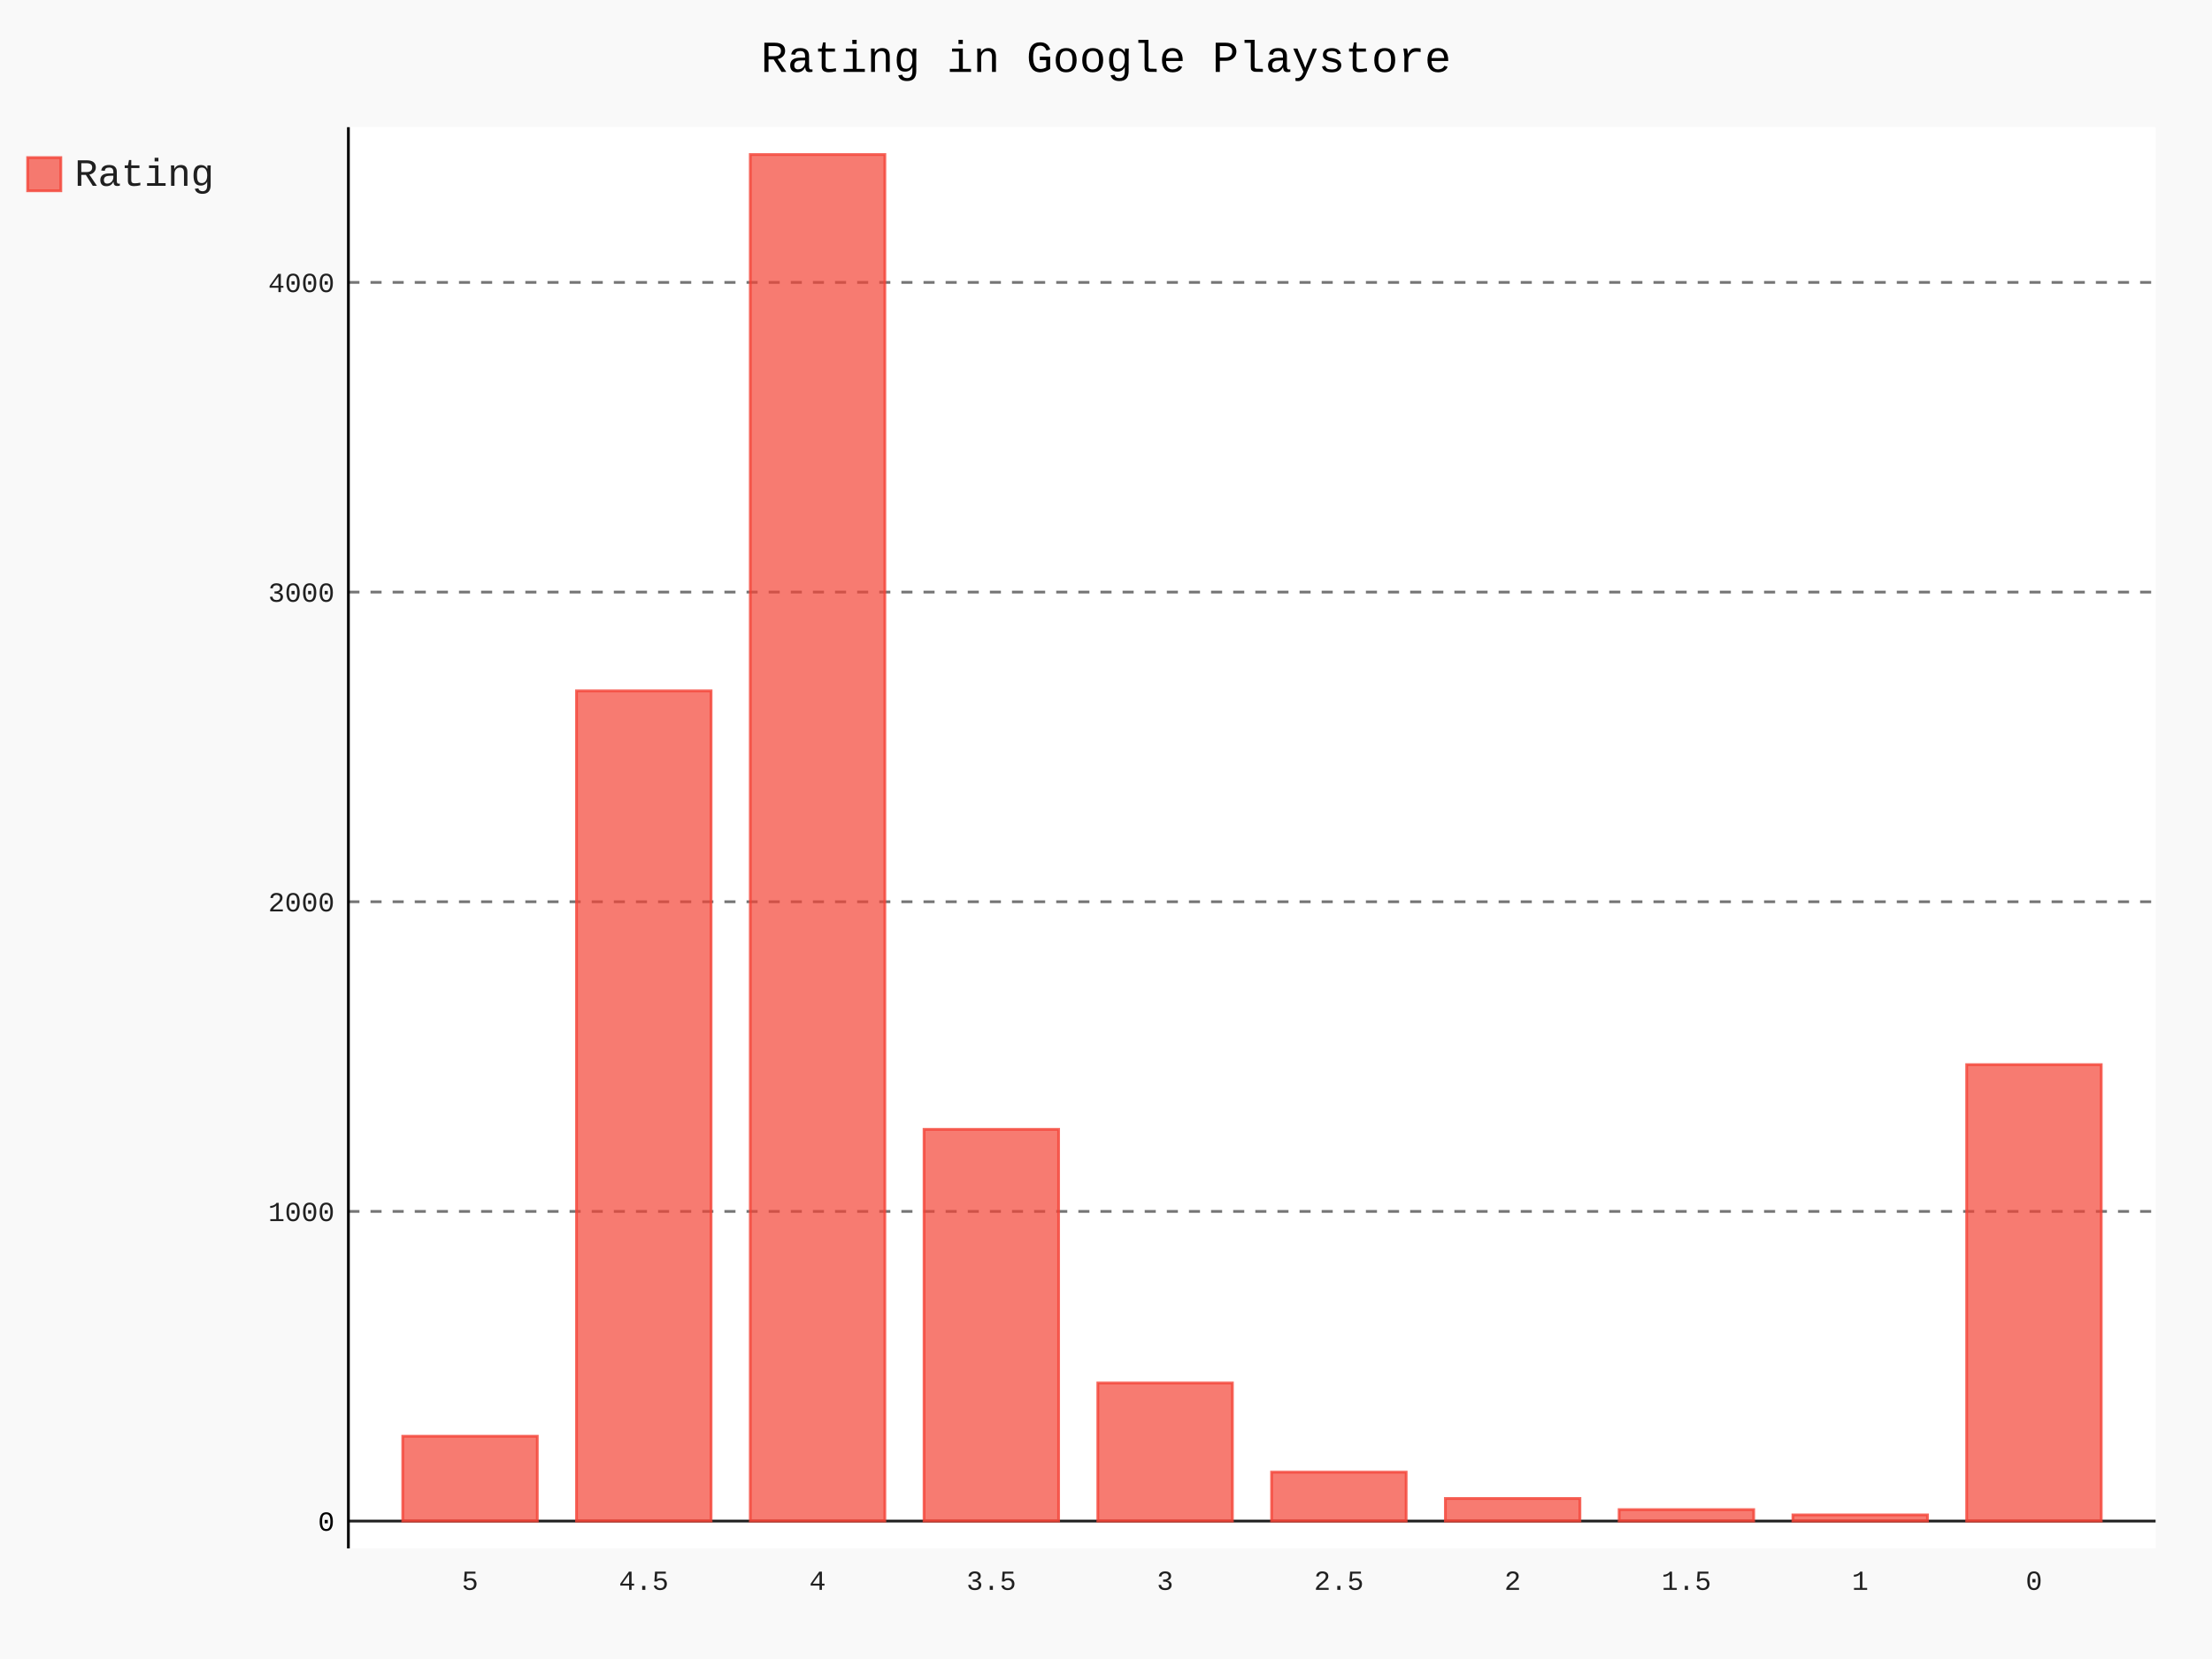
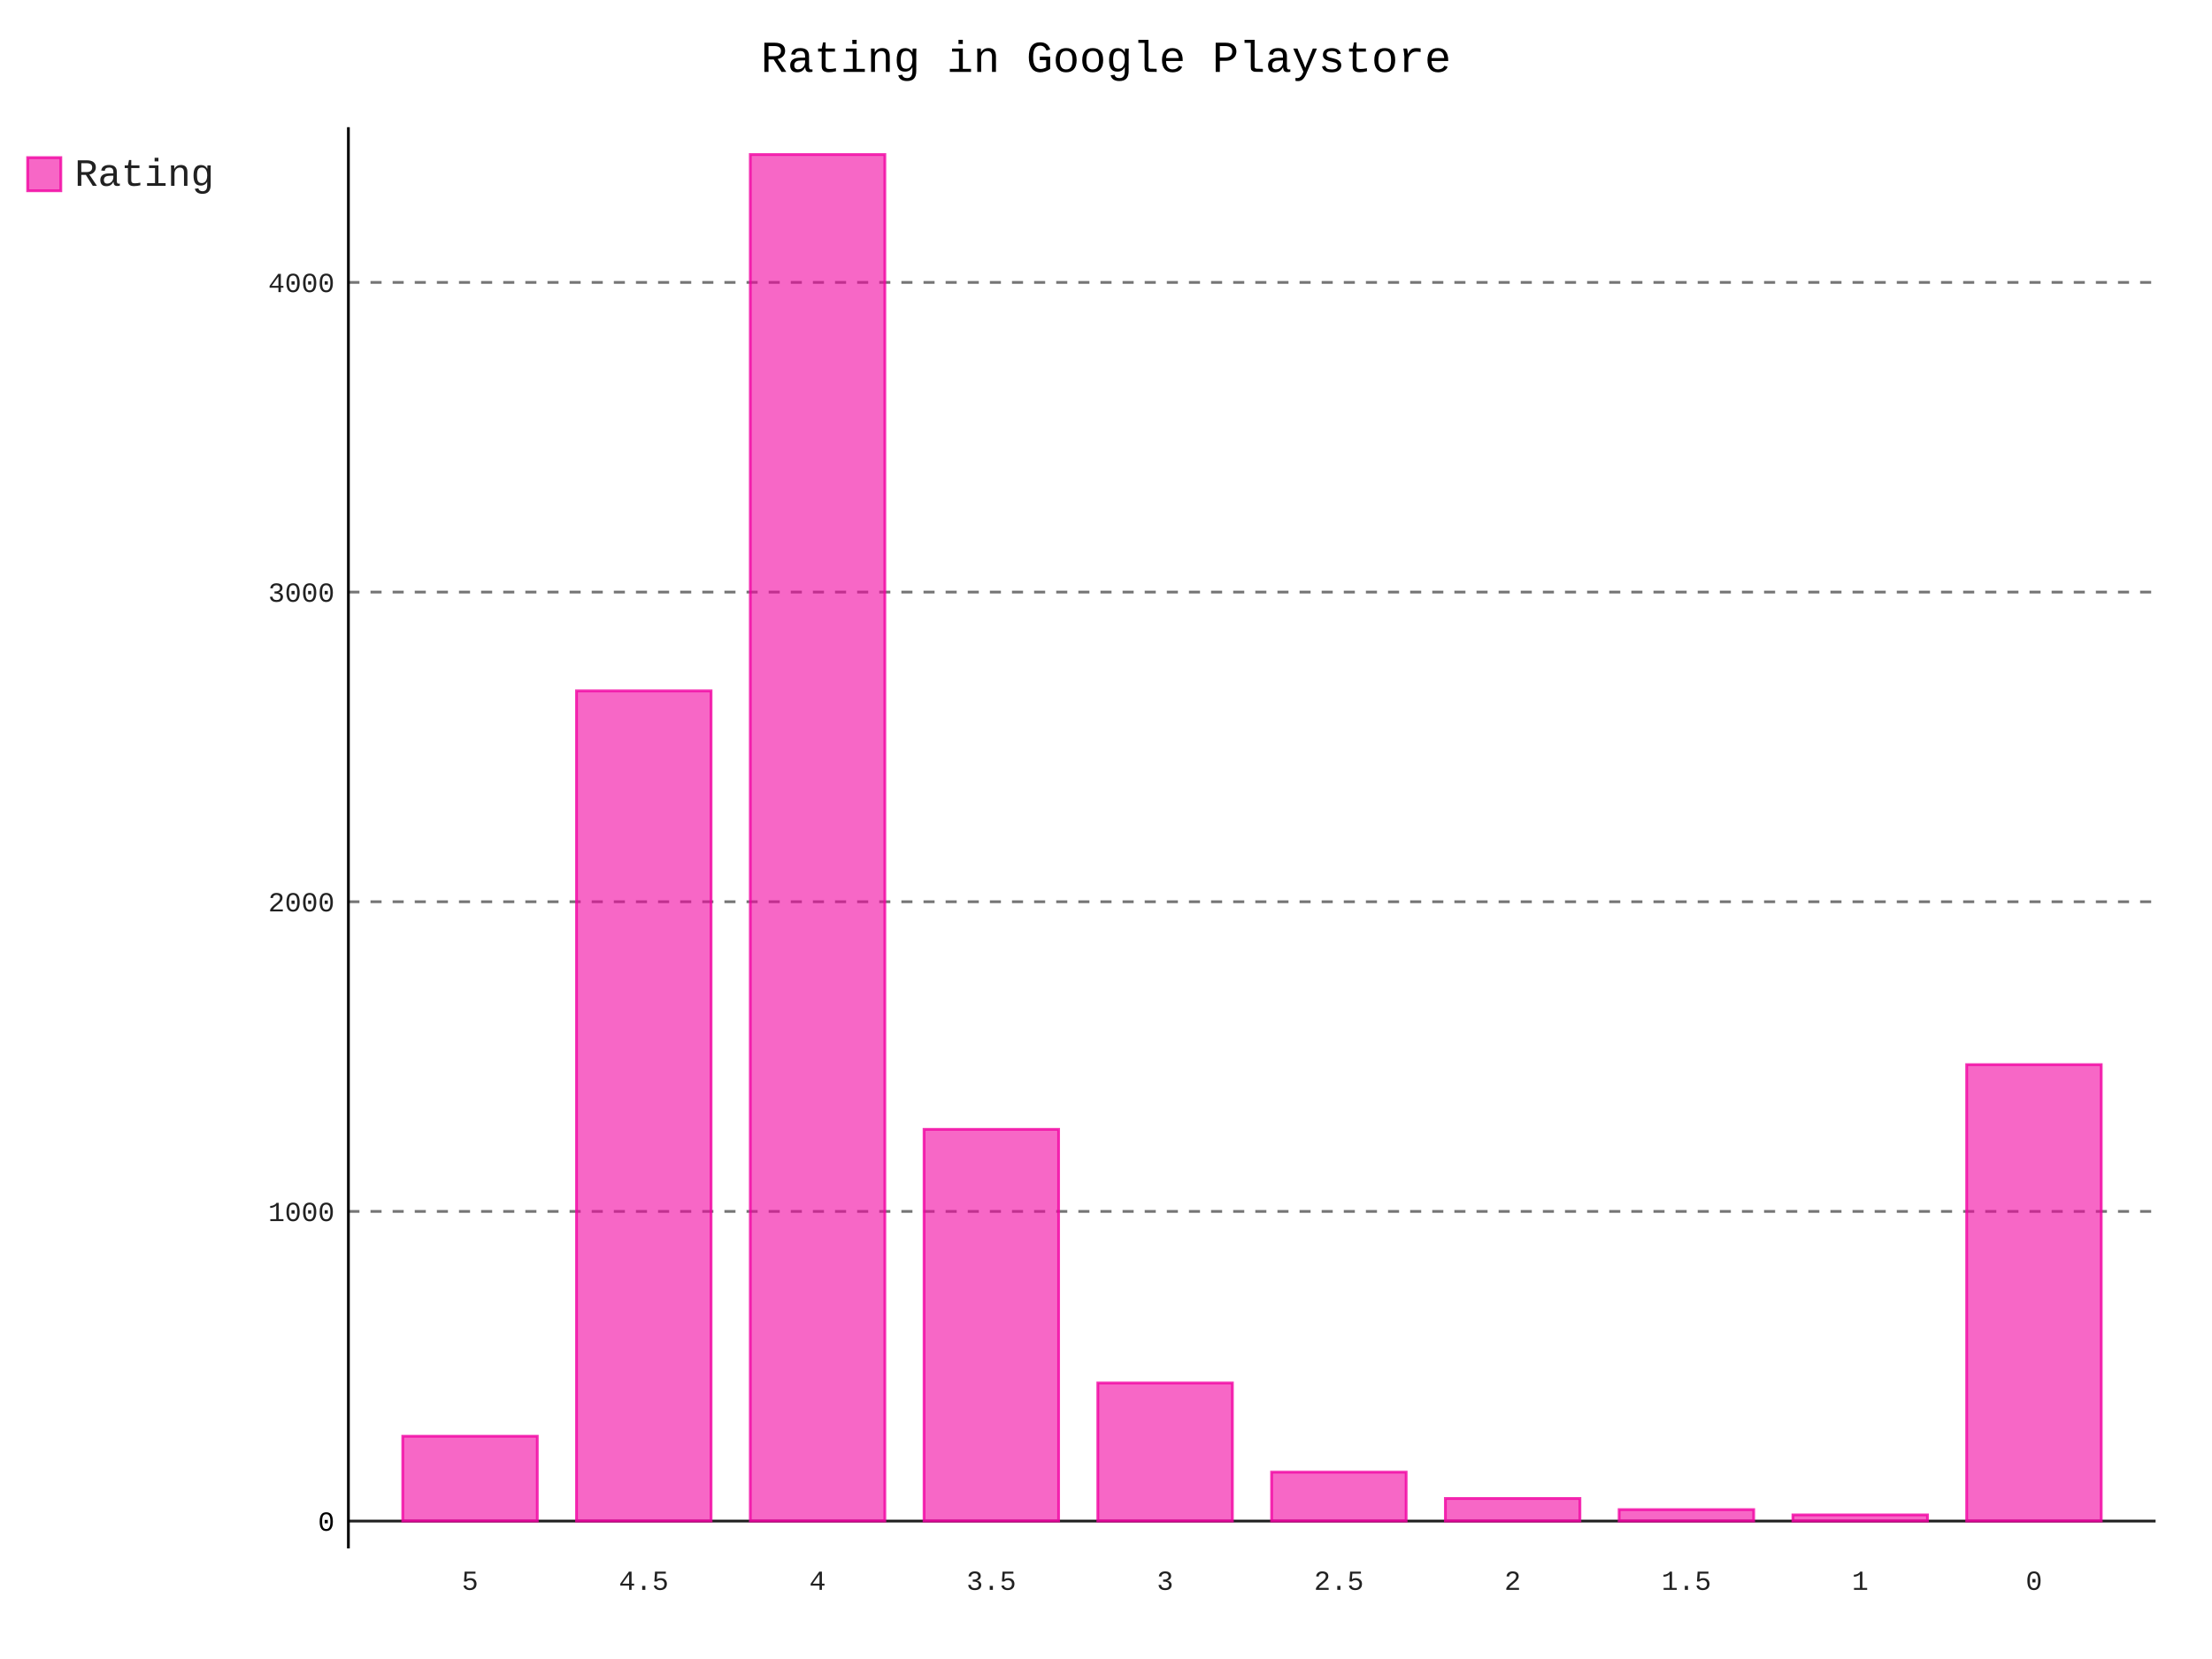
- <svg xmlns="http://www.w3.org/2000/svg" class="pygal-chart" id="chart-d3718d00-9947-41d6-8f8e-49c945a69f81" viewBox="0 0 800 600">
+ <svg xmlns="http://www.w3.org/2000/svg" class="pygal-chart" id="chart-3fe761ba-ecab-4b94-987a-699cfca99a10" viewBox="0 0 800 600">
  <defs>
-     <style type="text/css">#chart-d3718d00-9947-41d6-8f8e-49c945a69f81{-webkit-user-select:none;-webkit-font-smoothing:antialiased;font-family:Consolas,"Liberation Mono",Menlo,Courier,monospace}#chart-d3718d00-9947-41d6-8f8e-49c945a69f81 .title{font-family:Consolas,"Liberation Mono",Menlo,Courier,monospace;font-size:16px}#chart-d3718d00-9947-41d6-8f8e-49c945a69f81 .legends .legend text{font-family:Consolas,"Liberation Mono",Menlo,Courier,monospace;font-size:14px}#chart-d3718d00-9947-41d6-8f8e-49c945a69f81 .axis text{font-family:Consolas,"Liberation Mono",Menlo,Courier,monospace;font-size:10px}#chart-d3718d00-9947-41d6-8f8e-49c945a69f81 .axis text.major{font-family:Consolas,"Liberation Mono",Menlo,Courier,monospace;font-size:10px}#chart-d3718d00-9947-41d6-8f8e-49c945a69f81 .text-overlay text.value{font-family:Consolas,"Liberation Mono",Menlo,Courier,monospace;font-size:16px}#chart-d3718d00-9947-41d6-8f8e-49c945a69f81 .text-overlay text.label{font-family:Consolas,"Liberation Mono",Menlo,Courier,monospace;font-size:10px}#chart-d3718d00-9947-41d6-8f8e-49c945a69f81 .tooltip{font-family:Consolas,"Liberation Mono",Menlo,Courier,monospace;font-size:14px}#chart-d3718d00-9947-41d6-8f8e-49c945a69f81 text.no_data{font-family:Consolas,"Liberation Mono",Menlo,Courier,monospace;font-size:64px}
- #chart-d3718d00-9947-41d6-8f8e-49c945a69f81{background-color:rgba(249,249,249,1)}#chart-d3718d00-9947-41d6-8f8e-49c945a69f81 path,#chart-d3718d00-9947-41d6-8f8e-49c945a69f81 line,#chart-d3718d00-9947-41d6-8f8e-49c945a69f81 rect,#chart-d3718d00-9947-41d6-8f8e-49c945a69f81 circle{-webkit-transition:150ms;-moz-transition:150ms;transition:150ms}#chart-d3718d00-9947-41d6-8f8e-49c945a69f81 .graph &gt; .background{fill:rgba(249,249,249,1)}#chart-d3718d00-9947-41d6-8f8e-49c945a69f81 .plot &gt; .background{fill:rgba(255,255,255,1)}#chart-d3718d00-9947-41d6-8f8e-49c945a69f81 .graph{fill:rgba(0,0,0,.87)}#chart-d3718d00-9947-41d6-8f8e-49c945a69f81 text.no_data{fill:rgba(0,0,0,1)}#chart-d3718d00-9947-41d6-8f8e-49c945a69f81 .title{fill:rgba(0,0,0,1)}#chart-d3718d00-9947-41d6-8f8e-49c945a69f81 .legends .legend text{fill:rgba(0,0,0,.87)}#chart-d3718d00-9947-41d6-8f8e-49c945a69f81 .legends .legend:hover text{fill:rgba(0,0,0,1)}#chart-d3718d00-9947-41d6-8f8e-49c945a69f81 .axis .line{stroke:rgba(0,0,0,1)}#chart-d3718d00-9947-41d6-8f8e-49c945a69f81 .axis .guide.line{stroke:rgba(0,0,0,.54)}#chart-d3718d00-9947-41d6-8f8e-49c945a69f81 .axis .major.line{stroke:rgba(0,0,0,.87)}#chart-d3718d00-9947-41d6-8f8e-49c945a69f81 .axis text.major{fill:rgba(0,0,0,1)}#chart-d3718d00-9947-41d6-8f8e-49c945a69f81 .axis.y .guides:hover .guide.line,#chart-d3718d00-9947-41d6-8f8e-49c945a69f81 .line-graph .axis.x .guides:hover .guide.line,#chart-d3718d00-9947-41d6-8f8e-49c945a69f81 .stackedline-graph .axis.x .guides:hover .guide.line,#chart-d3718d00-9947-41d6-8f8e-49c945a69f81 .xy-graph .axis.x .guides:hover .guide.line{stroke:rgba(0,0,0,1)}#chart-d3718d00-9947-41d6-8f8e-49c945a69f81 .axis .guides:hover text{fill:rgba(0,0,0,1)}#chart-d3718d00-9947-41d6-8f8e-49c945a69f81 .reactive{fill-opacity:.7;stroke-opacity:.8}#chart-d3718d00-9947-41d6-8f8e-49c945a69f81 .ci{stroke:rgba(0,0,0,.87)}#chart-d3718d00-9947-41d6-8f8e-49c945a69f81 .reactive.active,#chart-d3718d00-9947-41d6-8f8e-49c945a69f81 .active .reactive{fill-opacity:.8;stroke-opacity:.9;stroke-width:4}#chart-d3718d00-9947-41d6-8f8e-49c945a69f81 .ci .reactive.active{stroke-width:1.5}#chart-d3718d00-9947-41d6-8f8e-49c945a69f81 .series text{fill:rgba(0,0,0,1)}#chart-d3718d00-9947-41d6-8f8e-49c945a69f81 .tooltip rect{fill:rgba(255,255,255,1);stroke:rgba(0,0,0,1);-webkit-transition:opacity 150ms;-moz-transition:opacity 150ms;transition:opacity 150ms}#chart-d3718d00-9947-41d6-8f8e-49c945a69f81 .tooltip .label{fill:rgba(0,0,0,.87)}#chart-d3718d00-9947-41d6-8f8e-49c945a69f81 .tooltip .label{fill:rgba(0,0,0,.87)}#chart-d3718d00-9947-41d6-8f8e-49c945a69f81 .tooltip .legend{font-size:.8em;fill:rgba(0,0,0,.54)}#chart-d3718d00-9947-41d6-8f8e-49c945a69f81 .tooltip .x_label{font-size:.6em;fill:rgba(0,0,0,1)}#chart-d3718d00-9947-41d6-8f8e-49c945a69f81 .tooltip .xlink{font-size:.5em;text-decoration:underline}#chart-d3718d00-9947-41d6-8f8e-49c945a69f81 .tooltip .value{font-size:1.5em}#chart-d3718d00-9947-41d6-8f8e-49c945a69f81 .bound{font-size:.5em}#chart-d3718d00-9947-41d6-8f8e-49c945a69f81 .max-value{font-size:.75em;fill:rgba(0,0,0,.54)}#chart-d3718d00-9947-41d6-8f8e-49c945a69f81 .map-element{fill:rgba(255,255,255,1);stroke:rgba(0,0,0,.54) !important}#chart-d3718d00-9947-41d6-8f8e-49c945a69f81 .map-element .reactive{fill-opacity:inherit;stroke-opacity:inherit}#chart-d3718d00-9947-41d6-8f8e-49c945a69f81 .color-0,#chart-d3718d00-9947-41d6-8f8e-49c945a69f81 .color-0 a:visited{stroke:#F44336;fill:#F44336}#chart-d3718d00-9947-41d6-8f8e-49c945a69f81 .text-overlay .color-0 text{fill:black}
- #chart-d3718d00-9947-41d6-8f8e-49c945a69f81 text.no_data{text-anchor:middle}#chart-d3718d00-9947-41d6-8f8e-49c945a69f81 .guide.line{fill:none}#chart-d3718d00-9947-41d6-8f8e-49c945a69f81 .centered{text-anchor:middle}#chart-d3718d00-9947-41d6-8f8e-49c945a69f81 .title{text-anchor:middle}#chart-d3718d00-9947-41d6-8f8e-49c945a69f81 .legends .legend text{fill-opacity:1}#chart-d3718d00-9947-41d6-8f8e-49c945a69f81 .axis.x text{text-anchor:middle}#chart-d3718d00-9947-41d6-8f8e-49c945a69f81 .axis.x:not(.web) text[transform]{text-anchor:start}#chart-d3718d00-9947-41d6-8f8e-49c945a69f81 .axis.x:not(.web) text[transform].backwards{text-anchor:end}#chart-d3718d00-9947-41d6-8f8e-49c945a69f81 .axis.y text{text-anchor:end}#chart-d3718d00-9947-41d6-8f8e-49c945a69f81 .axis.y text[transform].backwards{text-anchor:start}#chart-d3718d00-9947-41d6-8f8e-49c945a69f81 .axis.y2 text{text-anchor:start}#chart-d3718d00-9947-41d6-8f8e-49c945a69f81 .axis.y2 text[transform].backwards{text-anchor:end}#chart-d3718d00-9947-41d6-8f8e-49c945a69f81 .axis .guide.line{stroke-dasharray:4,4}#chart-d3718d00-9947-41d6-8f8e-49c945a69f81 .axis .major.guide.line{stroke-dasharray:6,6}#chart-d3718d00-9947-41d6-8f8e-49c945a69f81 .horizontal .axis.y .guide.line,#chart-d3718d00-9947-41d6-8f8e-49c945a69f81 .horizontal .axis.y2 .guide.line,#chart-d3718d00-9947-41d6-8f8e-49c945a69f81 .vertical .axis.x .guide.line{opacity:0}#chart-d3718d00-9947-41d6-8f8e-49c945a69f81 .horizontal .axis.always_show .guide.line,#chart-d3718d00-9947-41d6-8f8e-49c945a69f81 .vertical .axis.always_show .guide.line{opacity:1 !important}#chart-d3718d00-9947-41d6-8f8e-49c945a69f81 .axis.y .guides:hover .guide.line,#chart-d3718d00-9947-41d6-8f8e-49c945a69f81 .axis.y2 .guides:hover .guide.line,#chart-d3718d00-9947-41d6-8f8e-49c945a69f81 .axis.x .guides:hover .guide.line{opacity:1}#chart-d3718d00-9947-41d6-8f8e-49c945a69f81 .axis .guides:hover text{opacity:1}#chart-d3718d00-9947-41d6-8f8e-49c945a69f81 .nofill{fill:none}#chart-d3718d00-9947-41d6-8f8e-49c945a69f81 .subtle-fill{fill-opacity:.2}#chart-d3718d00-9947-41d6-8f8e-49c945a69f81 .dot{stroke-width:1px;fill-opacity:1}#chart-d3718d00-9947-41d6-8f8e-49c945a69f81 .dot.active{stroke-width:5px}#chart-d3718d00-9947-41d6-8f8e-49c945a69f81 .dot.negative{fill:transparent}#chart-d3718d00-9947-41d6-8f8e-49c945a69f81 text,#chart-d3718d00-9947-41d6-8f8e-49c945a69f81 tspan{stroke:none !important}#chart-d3718d00-9947-41d6-8f8e-49c945a69f81 .series text.active{opacity:1}#chart-d3718d00-9947-41d6-8f8e-49c945a69f81 .tooltip rect{fill-opacity:.95;stroke-width:.5}#chart-d3718d00-9947-41d6-8f8e-49c945a69f81 .tooltip text{fill-opacity:1}#chart-d3718d00-9947-41d6-8f8e-49c945a69f81 .showable{visibility:hidden}#chart-d3718d00-9947-41d6-8f8e-49c945a69f81 .showable.shown{visibility:visible}#chart-d3718d00-9947-41d6-8f8e-49c945a69f81 .gauge-background{fill:rgba(229,229,229,1);stroke:none}#chart-d3718d00-9947-41d6-8f8e-49c945a69f81 .bg-lines{stroke:rgba(249,249,249,1);stroke-width:2px}</style>
+     <style type="text/css">#chart-3fe761ba-ecab-4b94-987a-699cfca99a10{-webkit-user-select:none;-webkit-font-smoothing:antialiased;font-family:Consolas,"Liberation Mono",Menlo,Courier,monospace}#chart-3fe761ba-ecab-4b94-987a-699cfca99a10 .title{font-family:Consolas,"Liberation Mono",Menlo,Courier,monospace;font-size:16px}#chart-3fe761ba-ecab-4b94-987a-699cfca99a10 .legends .legend text{font-family:Consolas,"Liberation Mono",Menlo,Courier,monospace;font-size:14px}#chart-3fe761ba-ecab-4b94-987a-699cfca99a10 .axis text{font-family:Consolas,"Liberation Mono",Menlo,Courier,monospace;font-size:10px}#chart-3fe761ba-ecab-4b94-987a-699cfca99a10 .axis text.major{font-family:Consolas,"Liberation Mono",Menlo,Courier,monospace;font-size:10px}#chart-3fe761ba-ecab-4b94-987a-699cfca99a10 .text-overlay text.value{font-family:Consolas,"Liberation Mono",Menlo,Courier,monospace;font-size:16px}#chart-3fe761ba-ecab-4b94-987a-699cfca99a10 .text-overlay text.label{font-family:Consolas,"Liberation Mono",Menlo,Courier,monospace;font-size:10px}#chart-3fe761ba-ecab-4b94-987a-699cfca99a10 .tooltip{font-family:Consolas,"Liberation Mono",Menlo,Courier,monospace;font-size:14px}#chart-3fe761ba-ecab-4b94-987a-699cfca99a10 text.no_data{font-family:Consolas,"Liberation Mono",Menlo,Courier,monospace;font-size:64px}
+ #chart-3fe761ba-ecab-4b94-987a-699cfca99a10{background-color:transparent}#chart-3fe761ba-ecab-4b94-987a-699cfca99a10 path,#chart-3fe761ba-ecab-4b94-987a-699cfca99a10 line,#chart-3fe761ba-ecab-4b94-987a-699cfca99a10 rect,#chart-3fe761ba-ecab-4b94-987a-699cfca99a10 circle{-webkit-transition:400ms ease-in;-moz-transition:400ms ease-in;transition:400ms ease-in}#chart-3fe761ba-ecab-4b94-987a-699cfca99a10 .graph &gt; .background{fill:transparent}#chart-3fe761ba-ecab-4b94-987a-699cfca99a10 .plot &gt; .background{fill:transparent}#chart-3fe761ba-ecab-4b94-987a-699cfca99a10 .graph{fill:rgba(0,0,0,.87)}#chart-3fe761ba-ecab-4b94-987a-699cfca99a10 text.no_data{fill:rgba(0,0,0,1)}#chart-3fe761ba-ecab-4b94-987a-699cfca99a10 .title{fill:rgba(0,0,0,1)}#chart-3fe761ba-ecab-4b94-987a-699cfca99a10 .legends .legend text{fill:rgba(0,0,0,.87)}#chart-3fe761ba-ecab-4b94-987a-699cfca99a10 .legends .legend:hover text{fill:rgba(0,0,0,1)}#chart-3fe761ba-ecab-4b94-987a-699cfca99a10 .axis .line{stroke:rgba(0,0,0,1)}#chart-3fe761ba-ecab-4b94-987a-699cfca99a10 .axis .guide.line{stroke:rgba(0,0,0,.54)}#chart-3fe761ba-ecab-4b94-987a-699cfca99a10 .axis .major.line{stroke:rgba(0,0,0,.87)}#chart-3fe761ba-ecab-4b94-987a-699cfca99a10 .axis text.major{fill:rgba(0,0,0,1)}#chart-3fe761ba-ecab-4b94-987a-699cfca99a10 .axis.y .guides:hover .guide.line,#chart-3fe761ba-ecab-4b94-987a-699cfca99a10 .line-graph .axis.x .guides:hover .guide.line,#chart-3fe761ba-ecab-4b94-987a-699cfca99a10 .stackedline-graph .axis.x .guides:hover .guide.line,#chart-3fe761ba-ecab-4b94-987a-699cfca99a10 .xy-graph .axis.x .guides:hover .guide.line{stroke:rgba(0,0,0,1)}#chart-3fe761ba-ecab-4b94-987a-699cfca99a10 .axis .guides:hover text{fill:rgba(0,0,0,1)}#chart-3fe761ba-ecab-4b94-987a-699cfca99a10 .reactive{fill-opacity:.6;stroke-opacity:.8}#chart-3fe761ba-ecab-4b94-987a-699cfca99a10 .ci{stroke:rgba(0,0,0,.87)}#chart-3fe761ba-ecab-4b94-987a-699cfca99a10 .reactive.active,#chart-3fe761ba-ecab-4b94-987a-699cfca99a10 .active .reactive{fill-opacity:.9;stroke-opacity:.9;stroke-width:4}#chart-3fe761ba-ecab-4b94-987a-699cfca99a10 .ci .reactive.active{stroke-width:1.5}#chart-3fe761ba-ecab-4b94-987a-699cfca99a10 .series text{fill:rgba(0,0,0,1)}#chart-3fe761ba-ecab-4b94-987a-699cfca99a10 .tooltip rect{fill:transparent;stroke:rgba(0,0,0,1);-webkit-transition:opacity 400ms ease-in;-moz-transition:opacity 400ms ease-in;transition:opacity 400ms ease-in}#chart-3fe761ba-ecab-4b94-987a-699cfca99a10 .tooltip .label{fill:rgba(0,0,0,.87)}#chart-3fe761ba-ecab-4b94-987a-699cfca99a10 .tooltip .label{fill:rgba(0,0,0,.87)}#chart-3fe761ba-ecab-4b94-987a-699cfca99a10 .tooltip .legend{font-size:.8em;fill:rgba(0,0,0,.54)}#chart-3fe761ba-ecab-4b94-987a-699cfca99a10 .tooltip .x_label{font-size:.6em;fill:rgba(0,0,0,1)}#chart-3fe761ba-ecab-4b94-987a-699cfca99a10 .tooltip .xlink{font-size:.5em;text-decoration:underline}#chart-3fe761ba-ecab-4b94-987a-699cfca99a10 .tooltip .value{font-size:1.5em}#chart-3fe761ba-ecab-4b94-987a-699cfca99a10 .bound{font-size:.5em}#chart-3fe761ba-ecab-4b94-987a-699cfca99a10 .max-value{font-size:.75em;fill:rgba(0,0,0,.54)}#chart-3fe761ba-ecab-4b94-987a-699cfca99a10 .map-element{fill:transparent;stroke:rgba(0,0,0,.54) !important}#chart-3fe761ba-ecab-4b94-987a-699cfca99a10 .map-element .reactive{fill-opacity:inherit;stroke-opacity:inherit}#chart-3fe761ba-ecab-4b94-987a-699cfca99a10 .color-0,#chart-3fe761ba-ecab-4b94-987a-699cfca99a10 .color-0 a:visited{stroke:#F102A1;fill:#F102A1}#chart-3fe761ba-ecab-4b94-987a-699cfca99a10 .text-overlay .color-0 text{fill:black}
+ #chart-3fe761ba-ecab-4b94-987a-699cfca99a10 text.no_data{text-anchor:middle}#chart-3fe761ba-ecab-4b94-987a-699cfca99a10 .guide.line{fill:none}#chart-3fe761ba-ecab-4b94-987a-699cfca99a10 .centered{text-anchor:middle}#chart-3fe761ba-ecab-4b94-987a-699cfca99a10 .title{text-anchor:middle}#chart-3fe761ba-ecab-4b94-987a-699cfca99a10 .legends .legend text{fill-opacity:1}#chart-3fe761ba-ecab-4b94-987a-699cfca99a10 .axis.x text{text-anchor:middle}#chart-3fe761ba-ecab-4b94-987a-699cfca99a10 .axis.x:not(.web) text[transform]{text-anchor:start}#chart-3fe761ba-ecab-4b94-987a-699cfca99a10 .axis.x:not(.web) text[transform].backwards{text-anchor:end}#chart-3fe761ba-ecab-4b94-987a-699cfca99a10 .axis.y text{text-anchor:end}#chart-3fe761ba-ecab-4b94-987a-699cfca99a10 .axis.y text[transform].backwards{text-anchor:start}#chart-3fe761ba-ecab-4b94-987a-699cfca99a10 .axis.y2 text{text-anchor:start}#chart-3fe761ba-ecab-4b94-987a-699cfca99a10 .axis.y2 text[transform].backwards{text-anchor:end}#chart-3fe761ba-ecab-4b94-987a-699cfca99a10 .axis .guide.line{stroke-dasharray:4,4}#chart-3fe761ba-ecab-4b94-987a-699cfca99a10 .axis .major.guide.line{stroke-dasharray:6,6}#chart-3fe761ba-ecab-4b94-987a-699cfca99a10 .horizontal .axis.y .guide.line,#chart-3fe761ba-ecab-4b94-987a-699cfca99a10 .horizontal .axis.y2 .guide.line,#chart-3fe761ba-ecab-4b94-987a-699cfca99a10 .vertical .axis.x .guide.line{opacity:0}#chart-3fe761ba-ecab-4b94-987a-699cfca99a10 .horizontal .axis.always_show .guide.line,#chart-3fe761ba-ecab-4b94-987a-699cfca99a10 .vertical .axis.always_show .guide.line{opacity:1 !important}#chart-3fe761ba-ecab-4b94-987a-699cfca99a10 .axis.y .guides:hover .guide.line,#chart-3fe761ba-ecab-4b94-987a-699cfca99a10 .axis.y2 .guides:hover .guide.line,#chart-3fe761ba-ecab-4b94-987a-699cfca99a10 .axis.x .guides:hover .guide.line{opacity:1}#chart-3fe761ba-ecab-4b94-987a-699cfca99a10 .axis .guides:hover text{opacity:1}#chart-3fe761ba-ecab-4b94-987a-699cfca99a10 .nofill{fill:none}#chart-3fe761ba-ecab-4b94-987a-699cfca99a10 .subtle-fill{fill-opacity:.2}#chart-3fe761ba-ecab-4b94-987a-699cfca99a10 .dot{stroke-width:1px;fill-opacity:1}#chart-3fe761ba-ecab-4b94-987a-699cfca99a10 .dot.active{stroke-width:5px}#chart-3fe761ba-ecab-4b94-987a-699cfca99a10 .dot.negative{fill:transparent}#chart-3fe761ba-ecab-4b94-987a-699cfca99a10 text,#chart-3fe761ba-ecab-4b94-987a-699cfca99a10 tspan{stroke:none !important}#chart-3fe761ba-ecab-4b94-987a-699cfca99a10 .series text.active{opacity:1}#chart-3fe761ba-ecab-4b94-987a-699cfca99a10 .tooltip rect{fill-opacity:.95;stroke-width:.5}#chart-3fe761ba-ecab-4b94-987a-699cfca99a10 .tooltip text{fill-opacity:1}#chart-3fe761ba-ecab-4b94-987a-699cfca99a10 .showable{visibility:hidden}#chart-3fe761ba-ecab-4b94-987a-699cfca99a10 .showable.shown{visibility:visible}#chart-3fe761ba-ecab-4b94-987a-699cfca99a10 .gauge-background{fill:rgba(229,229,229,1);stroke:none}#chart-3fe761ba-ecab-4b94-987a-699cfca99a10 .bg-lines{stroke:transparent;stroke-width:2px}</style>
  </defs>
  <g class="graph bar-graph vertical">
    <rect class="background" height="600" width="800" x="0" y="0" />
    <g class="plot" transform="translate(126, 46)">
      <rect class="background" height="514" width="653.6" x="0" y="0" />
      <g class="axis y always_show">
        <g class="guides">
          <path class="axis major line" d="M0 504.115 h653.6" />
          <text class="major" x="-5" y="507.615">0</text>
        </g>
        <g class="guides">
          <path class="guide line" d="M0 392.121 h653.6" />
          <text class="" x="-5" y="395.621">1000</text>
        </g>
        <g class="guides">
          <path class="guide line" d="M0 280.127 h653.6" />
          <text class="" x="-5" y="283.627">2000</text>
        </g>
        <g class="guides">
          <path class="guide line" d="M0 168.133 h653.6" />
          <text class="" x="-5" y="171.633">3000</text>
        </g>
        <g class="guides">
          <path class="guide line" d="M0 56.138 h653.6" />
          <text class="" x="-5" y="59.638">4000</text>
        </g>
      </g>
      <g class="axis x">
        <path class="line" d="M0 0 v514" />
        <g class="guides">
          <path class="guide line" d="M43.992 0 v514" />
          <text class="" x="43.992" y="529.0">5</text>
        </g>
        <g class="guides">
          <path class="guide line" d="M106.838 0 v514" />
          <text class="" x="106.838" y="529.0">4.5</text>
        </g>
        <g class="guides">
          <path class="guide line" d="M169.685 0 v514" />
          <text class="" x="169.685" y="529.0">4</text>
        </g>
        <g class="guides">
          <path class="guide line" d="M232.531 0 v514" />
          <text class="" x="232.531" y="529.0">3.5</text>
        </g>
        <g class="guides">
          <path class="guide line" d="M295.377 0 v514" />
          <text class="" x="295.377" y="529.0">3</text>
        </g>
        <g class="guides">
          <path class="guide line" d="M358.223 0 v514" />
          <text class="" x="358.223" y="529.0">2.5</text>
        </g>
        <g class="guides">
          <path class="guide line" d="M421.069 0 v514" />
          <text class="" x="421.069" y="529.0">2</text>
        </g>
        <g class="guides">
          <path class="guide line" d="M483.915 0 v514" />
          <text class="" x="483.915" y="529.0">1.5</text>
        </g>
        <g class="guides">
          <path class="guide line" d="M546.762 0 v514" />
          <text class="" x="546.762" y="529.0">1</text>
        </g>
        <g class="guides">
          <path class="axis guide line" d="M609.608 0 v514" />
          <text class="" x="609.608" y="529.0">0</text>
        </g>
      </g>
      <g class="series serie-0 color-0">
        <g class="bars">
          <g class="bar">
            <rect class="rect reactive tooltip-trigger" height="30.686" rx="0" ry="0" width="48.668" x="19.658" y="473.429" />
          </g>
          <g class="bar">
            <rect class="rect reactive tooltip-trigger" height="300.257" rx="0" ry="0" width="48.668" x="82.504" y="203.859" />
          </g>
          <g class="bar">
            <rect class="rect reactive tooltip-trigger" height="494.231" rx="0" ry="0" width="48.668" x="145.351" y="9.885" />
          </g>
          <g class="bar">
            <rect class="rect reactive tooltip-trigger" height="141.673" rx="0" ry="0" width="48.668" x="208.197" y="362.443" />
          </g>
          <g class="bar">
            <rect class="rect reactive tooltip-trigger" height="49.949" rx="0" ry="0" width="48.668" x="271.043" y="454.166" />
          </g>
          <g class="bar">
            <rect class="rect reactive tooltip-trigger" height="17.695" rx="0" ry="0" width="48.668" x="333.889" y="486.42" />
          </g>
          <g class="bar">
            <rect class="rect reactive tooltip-trigger" height="8.176" rx="0" ry="0" width="48.668" x="396.735" y="495.94" />
          </g>
          <g class="bar">
            <rect class="rect reactive tooltip-trigger" height="4.144" rx="0" ry="0" width="48.668" x="459.581" y="499.972" />
          </g>
          <g class="bar">
            <rect class="rect reactive tooltip-trigger" height="2.24" rx="0" ry="0" width="48.668" x="522.428" y="501.875" />
          </g>
          <g class="bar">
            <rect class="rect reactive tooltip-trigger" height="165.08" rx="0" ry="0" width="48.668" x="585.274" y="339.036" />
          </g>
        </g>
      </g>
    </g>
    <g class="titles">
      <text class="title plot_title" x="400.0" y="26">Rating in Google Playstore</text>
    </g>
    <g class="plot overlay" transform="translate(126, 46)">
      <g class="series serie-0 color-0" />
    </g>
    <g class="plot text-overlay" transform="translate(126, 46)">
      <g class="series serie-0 color-0" />
    </g>
    <g class="plot tooltip-overlay" transform="translate(126, 46)">
      <g class="tooltip" style="opacity: 0" transform="translate(0 0)">
        <rect class="tooltip-box" height="0" rx="0" ry="0" width="0" />
        <g class="text" />
      </g>
    </g>
    <g class="legends" transform="translate(10, 56)">
      <g class="legend reactive activate-serie" id="activate-serie-0">
        <rect class="color-0 reactive" height="12" width="12" x="0.0" y="1.0" />
        <text x="17.0" y="11.2">Rating</text>
      </g>
    </g>
    <g class="legends" transform="translate(790, 56)" />
  </g>
</svg>
